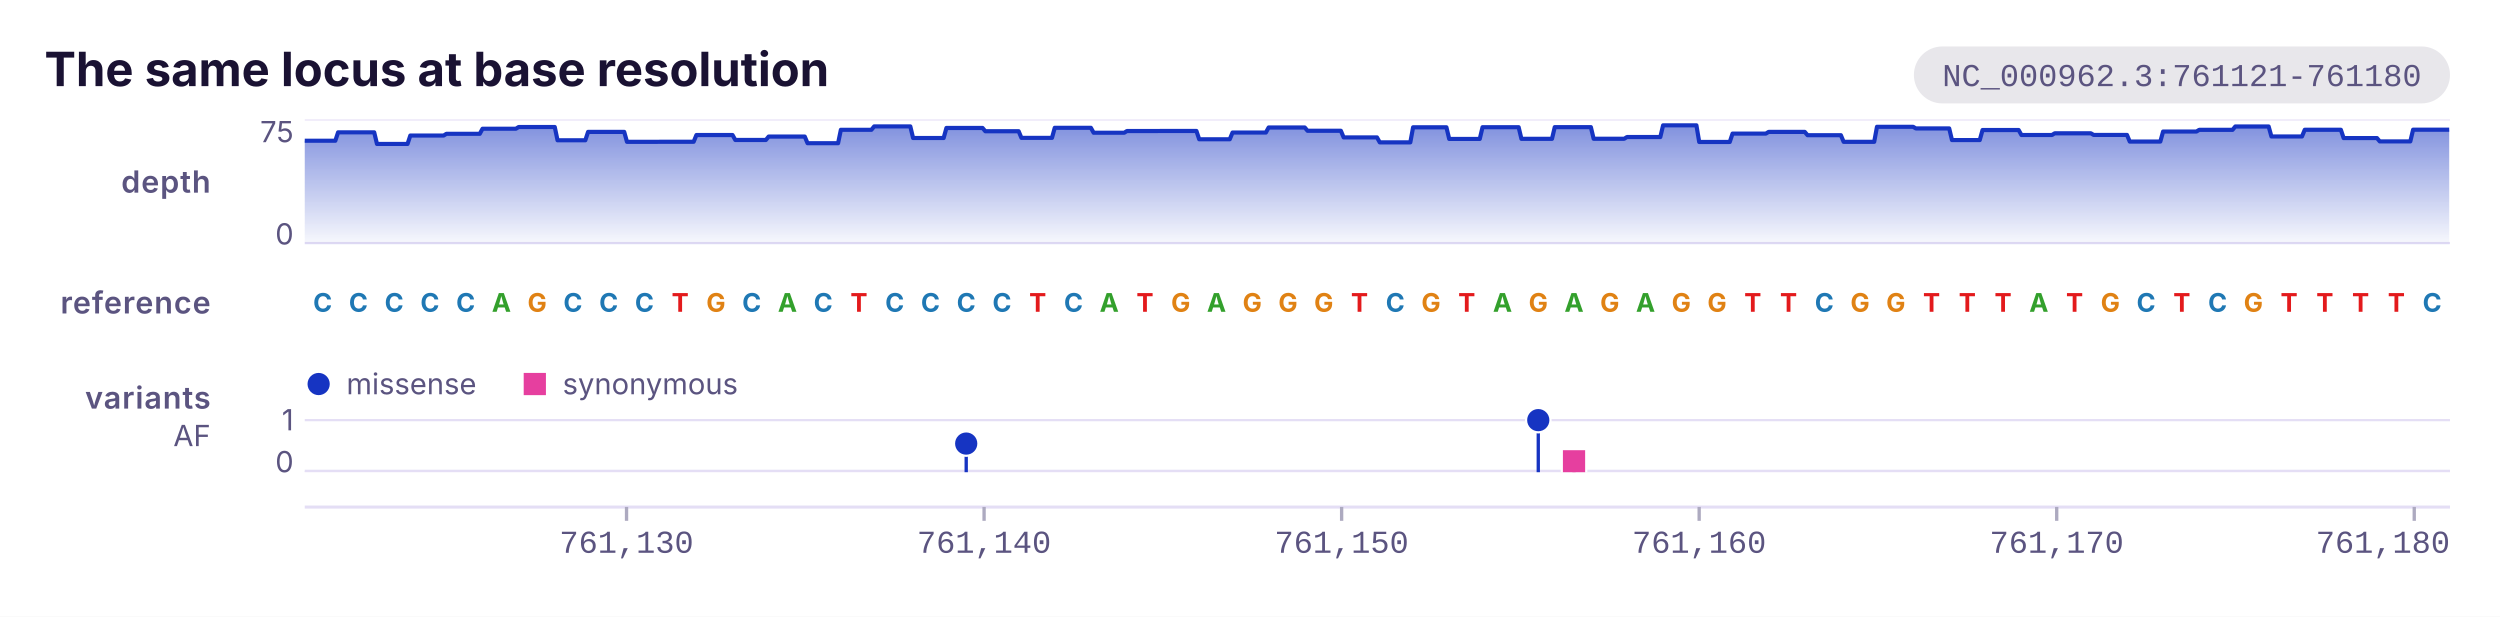
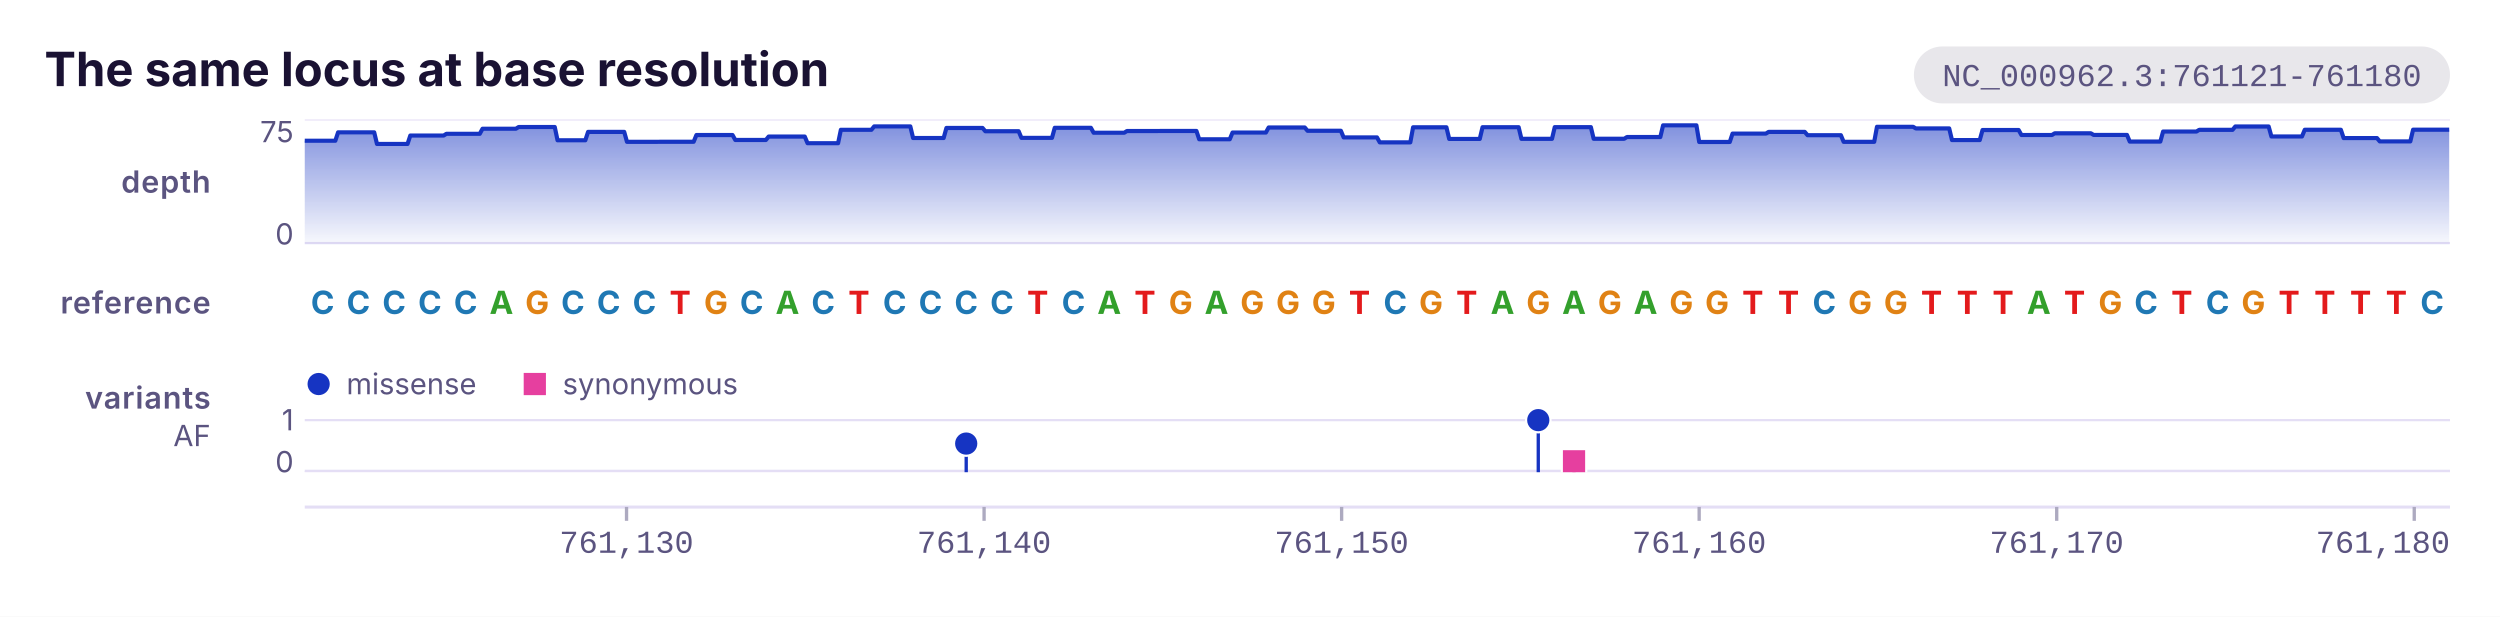
<svg xmlns="http://www.w3.org/2000/svg" width="900" height="222" viewBox="0 0 900 222" font-family="Inter, Liberation Sans, Arial, Helvetica, sans-serif" role="img" aria-labelledby="karyon-title karyon-desc">
  <defs>
    <clipPath id="karyon-clip-0">
      <rect x="88.86" y="43" width="793.14" height="45" />
    </clipPath>
    <linearGradient id="karyon-fade-1" x1="0" y1="0" x2="0" y2="1">
      <stop offset="0" stop-color="#1634c2" stop-opacity="0.54" />
      <stop offset="1" stop-color="#1634c2" stop-opacity="0.03" />
    </linearGradient>
    <clipPath id="karyon-clip-2">
      <rect x="109.712" y="100" width="772.288" height="18" />
    </clipPath>
    <clipPath id="karyon-clip-3">
      <rect x="85.836" y="130" width="796.164" height="40" />
    </clipPath>
    <clipPath id="karyon-clip-4">
      <rect x="109.712" y="182" width="772.288" height="26" />
    </clipPath>
  </defs>
  <rect x="0" y="0" width="900" height="222" fill="#ffffff" />
  <text x="16" y="31" fill="#1a1233" font-size="17" text-anchor="start" font-weight="bold">The same locus at base resolution</text>
  <rect x="689" y="16.725" width="193" height="20.5" rx="10.25" fill="#e8e7eb" />
  <text x="785.5" y="31" fill="#5b5480" font-size="11.5" text-anchor="middle" font-family="JetBrains Mono, Liberation Mono, Menlo, Consolas, monospace">NC_000962.3:761121-761180</text>
  <text x="75.836" y="69.35" fill="#5b5480" font-size="11" text-anchor="end" font-weight="600" letter-spacing="0.03em">depth</text>
  <g clip-path="url(#karyon-clip-0)">
    <line x1="109.712" y1="87.5" x2="882" y2="87.5" stroke="#e4def5" stroke-width="0.8" />
    <path d="M109.712 88 L109.712 50.669 L110.712 50.669 L111.712 50.669 L112.712 50.669 L113.712 50.669 L114.712 50.669 L115.712 50.669 L116.712 50.669 L117.712 50.669 L118.712 50.669 L119.712 50.669 L120.712 50.669 L121.712 47.644 L122.712 47.644 L123.712 47.644 L124.712 47.644 L125.712 47.644 L126.712 47.644 L127.712 47.644 L128.712 47.644 L129.712 47.644 L130.712 47.644 L131.712 47.644 L132.712 47.644 L133.712 47.644 L134.712 47.644 L135.712 51.82 L136.712 51.82 L137.712 51.82 L138.712 51.82 L139.712 51.82 L140.712 51.82 L141.712 51.82 L142.712 51.82 L143.712 51.82 L144.712 51.82 L145.712 51.82 L146.712 51.82 L147.712 48.796 L148.712 48.796 L149.712 48.796 L150.712 48.796 L151.712 48.796 L152.712 48.796 L153.712 48.796 L154.712 48.796 L155.712 48.796 L156.712 48.796 L157.712 48.796 L158.712 48.796 L159.712 48.796 L160.712 48.172 L161.712 48.172 L162.712 48.172 L163.712 48.172 L164.712 48.172 L165.712 48.172 L166.712 48.172 L167.712 48.172 L168.712 48.172 L169.712 48.172 L170.712 48.172 L171.712 48.172 L172.712 48.172 L173.712 46.348 L174.712 46.348 L175.712 46.348 L176.712 46.348 L177.712 46.348 L178.712 46.348 L179.712 46.348 L180.712 46.348 L181.712 46.348 L182.712 46.348 L183.712 46.348 L184.712 46.348 L185.712 46.348 L186.712 45.725 L187.712 45.725 L188.712 45.725 L189.712 45.725 L190.712 45.725 L191.712 45.725 L192.712 45.725 L193.712 45.725 L194.712 45.725 L195.712 45.725 L196.712 45.725 L197.712 45.725 L198.712 45.725 L199.712 45.725 L200.712 50.501 L201.712 50.501 L202.712 50.501 L203.712 50.501 L204.712 50.501 L205.712 50.501 L206.712 50.501 L207.712 50.501 L208.712 50.501 L209.712 50.501 L210.712 50.501 L211.712 47.479 L212.712 47.479 L213.712 47.479 L214.712 47.479 L215.712 47.479 L216.712 47.479 L217.712 47.479 L218.712 47.479 L219.712 47.479 L220.712 47.479 L221.712 47.479 L222.712 47.479 L223.712 47.479 L224.712 47.479 L225.712 51.056 L226.712 51.056 L227.712 51.056 L228.712 51.056 L229.712 51.056 L230.712 51.056 L231.712 51.056 L232.712 51.056 L233.712 51.056 L234.712 51.056 L235.712 51.056 L236.712 51.056 L237.712 51.034 L238.712 51.034 L239.712 51.034 L240.712 51.034 L241.712 51.034 L242.712 51.034 L243.712 51.034 L244.712 51.034 L245.712 51.034 L246.712 51.034 L247.712 51.034 L248.712 51.034 L249.712 51.034 L250.712 48.612 L251.712 48.612 L252.712 48.612 L253.712 48.612 L254.712 48.612 L255.712 48.612 L256.712 48.612 L257.712 48.612 L258.712 48.612 L259.712 48.612 L260.712 48.612 L261.712 48.612 L262.712 48.612 L263.712 48.612 L264.712 50.39 L265.712 50.39 L266.712 50.39 L267.712 50.39 L268.712 50.39 L269.712 50.39 L270.712 50.39 L271.712 50.39 L272.712 50.39 L273.712 50.39 L274.712 50.39 L275.712 50.39 L276.712 49.168 L277.712 49.168 L278.712 49.168 L279.712 49.168 L280.712 49.168 L281.712 49.168 L282.712 49.168 L283.712 49.168 L284.712 49.168 L285.712 49.168 L286.712 49.168 L287.712 49.168 L288.712 49.168 L289.712 49.168 L290.712 51.547 L291.712 51.547 L292.712 51.547 L293.712 51.547 L294.712 51.547 L295.712 51.547 L296.712 51.547 L297.712 51.547 L298.712 51.547 L299.712 51.547 L300.712 51.547 L301.712 51.547 L302.712 46.726 L303.712 46.726 L304.712 46.726 L305.712 46.726 L306.712 46.726 L307.712 46.726 L308.712 46.726 L309.712 46.726 L310.712 46.726 L311.712 46.726 L312.712 46.726 L313.712 46.726 L314.712 45.506 L315.712 45.506 L316.712 45.506 L317.712 45.506 L318.712 45.506 L319.712 45.506 L320.712 45.506 L321.712 45.506 L322.712 45.506 L323.712 45.506 L324.712 45.506 L325.712 45.506 L326.712 45.506 L327.712 45.506 L328.712 49.685 L329.712 49.685 L330.712 49.685 L331.712 49.685 L332.712 49.685 L333.712 49.685 L334.712 49.685 L335.712 49.685 L336.712 49.685 L337.712 49.685 L338.712 49.685 L339.712 49.685 L340.712 46.065 L341.712 46.065 L342.712 46.065 L343.712 46.065 L344.712 46.065 L345.712 46.065 L346.712 46.065 L347.712 46.065 L348.712 46.065 L349.712 46.065 L350.712 46.065 L351.712 46.065 L352.712 46.065 L353.712 46.065 L354.712 47.245 L355.712 47.245 L356.712 47.245 L357.712 47.245 L358.712 47.245 L359.712 47.245 L360.712 47.245 L361.712 47.245 L362.712 47.245 L363.712 47.245 L364.712 47.245 L365.712 47.245 L366.712 47.245 L367.712 49.626 L368.712 49.626 L369.712 49.626 L370.712 49.626 L371.712 49.626 L372.712 49.626 L373.712 49.626 L374.712 49.626 L375.712 49.626 L376.712 49.626 L377.712 49.626 L378.712 49.626 L379.712 46.006 L380.712 46.006 L381.712 46.006 L382.712 46.006 L383.712 46.006 L384.712 46.006 L385.712 46.006 L386.712 46.006 L387.712 46.006 L388.712 46.006 L389.712 46.006 L390.712 46.006 L391.712 46.006 L392.712 46.006 L393.712 47.787 L394.712 47.787 L395.712 47.787 L396.712 47.787 L397.712 47.787 L398.712 47.787 L399.712 47.787 L400.712 47.787 L401.712 47.787 L402.712 47.787 L403.712 47.787 L404.712 47.787 L405.712 47.169 L406.712 47.169 L407.712 47.169 L408.712 47.169 L409.712 47.169 L410.712 47.169 L411.712 47.169 L412.712 47.169 L413.712 47.169 L414.712 47.169 L415.712 47.169 L416.712 47.169 L417.712 47.15 L418.712 47.15 L419.712 47.15 L420.712 47.15 L421.712 47.15 L422.712 47.15 L423.712 47.15 L424.712 47.15 L425.712 47.15 L426.712 47.15 L427.712 47.15 L428.712 47.15 L429.712 47.15 L430.712 47.15 L431.712 50.132 L432.712 50.132 L433.712 50.132 L434.712 50.132 L435.712 50.132 L436.712 50.132 L437.712 50.132 L438.712 50.132 L439.712 50.132 L440.712 50.132 L441.712 50.132 L442.712 50.132 L443.712 47.714 L444.712 47.714 L445.712 47.714 L446.712 47.714 L447.712 47.714 L448.712 47.714 L449.712 47.714 L450.712 47.714 L451.712 47.714 L452.712 47.714 L453.712 47.714 L454.712 47.714 L455.712 47.714 L456.712 45.897 L457.712 45.897 L458.712 45.897 L459.712 45.897 L460.712 45.897 L461.712 45.897 L462.712 45.897 L463.712 45.897 L464.712 45.897 L465.712 45.897 L466.712 45.897 L467.712 45.897 L468.712 45.897 L469.712 45.897 L470.712 47.08 L471.712 47.08 L472.712 47.08 L473.712 47.08 L474.712 47.08 L475.712 47.08 L476.712 47.08 L477.712 47.08 L478.712 47.08 L479.712 47.08 L480.712 47.08 L481.712 47.08 L482.712 47.08 L483.712 49.463 L484.712 49.463 L485.712 49.463 L486.712 49.463 L487.712 49.463 L488.712 49.463 L489.712 49.463 L490.712 49.463 L491.712 49.463 L492.712 49.463 L493.712 49.463 L494.712 49.463 L495.712 49.463 L496.712 51.246 L497.712 51.246 L498.712 51.246 L499.712 51.246 L500.712 51.246 L501.712 51.246 L502.712 51.246 L503.712 51.246 L504.712 51.246 L505.712 51.246 L506.712 51.246 L507.712 51.246 L508.712 45.83 L509.712 45.83 L510.712 45.83 L511.712 45.83 L512.712 45.83 L513.712 45.83 L514.712 45.83 L515.712 45.83 L516.712 45.83 L517.712 45.83 L518.712 45.83 L519.712 45.83 L520.712 45.83 L521.712 50.013 L522.712 50.013 L523.712 50.013 L524.712 50.013 L525.712 50.013 L526.712 50.013 L527.712 50.013 L528.712 50.013 L529.712 50.013 L530.712 50.013 L531.712 50.013 L532.712 50.013 L533.712 45.798 L534.712 45.798 L535.712 45.798 L536.712 45.798 L537.712 45.798 L538.712 45.798 L539.712 45.798 L540.712 45.798 L541.712 45.798 L542.712 45.798 L543.712 45.798 L544.712 45.798 L545.712 45.798 L546.712 45.798 L547.712 49.982 L548.712 49.982 L549.712 49.982 L550.712 49.982 L551.712 49.982 L552.712 49.982 L553.712 49.982 L554.712 49.982 L555.712 49.982 L556.712 49.982 L557.712 49.982 L558.712 49.982 L559.712 45.767 L560.712 45.767 L561.712 45.767 L562.712 45.767 L563.712 45.767 L564.712 45.767 L565.712 45.767 L566.712 45.767 L567.712 45.767 L568.712 45.767 L569.712 45.767 L570.712 45.767 L571.712 45.767 L572.712 45.767 L573.712 49.952 L574.712 49.952 L575.712 49.952 L576.712 49.952 L577.712 49.952 L578.712 49.952 L579.712 49.952 L580.712 49.952 L581.712 49.952 L582.712 49.952 L583.712 49.952 L584.712 49.952 L585.712 49.337 L586.712 49.337 L587.712 49.337 L588.712 49.337 L589.712 49.337 L590.712 49.337 L591.712 49.337 L592.712 49.337 L593.712 49.337 L594.712 49.337 L595.712 49.337 L596.712 49.337 L597.712 49.337 L598.712 45.123 L599.712 45.123 L600.712 45.123 L601.712 45.123 L602.712 45.123 L603.712 45.123 L604.712 45.123 L605.712 45.123 L606.712 45.123 L607.712 45.123 L608.712 45.123 L609.712 45.123 L610.712 45.123 L611.712 51.109 L612.712 51.109 L613.712 51.109 L614.712 51.109 L615.712 51.109 L616.712 51.109 L617.712 51.109 L618.712 51.109 L619.712 51.109 L620.712 51.109 L621.712 51.109 L622.712 51.109 L623.712 48.095 L624.712 48.095 L625.712 48.095 L626.712 48.095 L627.712 48.095 L628.712 48.095 L629.712 48.095 L630.712 48.095 L631.712 48.095 L632.712 48.095 L633.712 48.095 L634.712 48.095 L635.712 48.095 L636.712 47.482 L637.712 47.482 L638.712 47.482 L639.712 47.482 L640.712 47.482 L641.712 47.482 L642.712 47.482 L643.712 47.482 L644.712 47.482 L645.712 47.482 L646.712 47.482 L647.712 47.482 L648.712 47.482 L649.712 47.482 L650.712 48.669 L651.712 48.669 L652.712 48.669 L653.712 48.669 L654.712 48.669 L655.712 48.669 L656.712 48.669 L657.712 48.669 L658.712 48.669 L659.712 48.669 L660.712 48.669 L661.712 48.669 L662.712 48.669 L663.712 51.056 L664.712 51.056 L665.712 51.056 L666.712 51.056 L667.712 51.056 L668.712 51.056 L669.712 51.056 L670.712 51.056 L671.712 51.056 L672.712 51.056 L673.712 51.056 L674.712 51.056 L675.712 45.644 L676.712 45.644 L677.712 45.644 L678.712 45.644 L679.712 45.644 L680.712 45.644 L681.712 45.644 L682.712 45.644 L683.712 45.644 L684.712 45.644 L685.712 45.644 L686.712 45.644 L687.712 45.644 L688.712 45.644 L689.712 46.232 L690.712 46.232 L691.712 46.232 L692.712 46.232 L693.712 46.232 L694.712 46.232 L695.712 46.232 L696.712 46.232 L697.712 46.232 L698.712 46.232 L699.712 46.232 L700.712 46.232 L701.712 46.232 L702.712 50.42 L703.712 50.42 L704.712 50.42 L705.712 50.42 L706.712 50.42 L707.712 50.42 L708.712 50.42 L709.712 50.42 L710.712 50.42 L711.712 50.42 L712.712 50.42 L713.712 46.808 L714.712 46.808 L715.712 46.808 L716.712 46.808 L717.712 46.808 L718.712 46.808 L719.712 46.808 L720.712 46.808 L721.712 46.808 L722.712 46.808 L723.712 46.808 L724.712 46.808 L725.712 46.808 L726.712 46.808 L727.712 48.597 L728.712 48.597 L729.712 48.597 L730.712 48.597 L731.712 48.597 L732.712 48.597 L733.712 48.597 L734.712 48.597 L735.712 48.597 L736.712 48.597 L737.712 48.597 L738.712 48.597 L739.712 47.986 L740.712 47.986 L741.712 47.986 L742.712 47.986 L743.712 47.986 L744.712 47.986 L745.712 47.986 L746.712 47.986 L747.712 47.986 L748.712 47.986 L749.712 47.986 L750.712 47.986 L751.712 47.986 L752.712 47.986 L753.712 48.575 L754.712 48.575 L755.712 48.575 L756.712 48.575 L757.712 48.575 L758.712 48.575 L759.712 48.575 L760.712 48.575 L761.712 48.575 L762.712 48.575 L763.712 48.575 L764.712 48.575 L765.712 48.575 L766.712 50.965 L767.712 50.965 L768.712 50.965 L769.712 50.965 L770.712 50.965 L771.712 50.965 L772.712 50.965 L773.712 50.965 L774.712 50.965 L775.712 50.965 L776.712 50.965 L777.712 50.965 L778.712 47.355 L779.712 47.355 L780.712 47.355 L781.712 47.355 L782.712 47.355 L783.712 47.355 L784.712 47.355 L785.712 47.355 L786.712 47.355 L787.712 47.355 L788.712 47.355 L789.712 47.355 L790.712 47.355 L791.712 46.745 L792.712 46.745 L793.712 46.745 L794.712 46.745 L795.712 46.745 L796.712 46.745 L797.712 46.745 L798.712 46.745 L799.712 46.745 L800.712 46.745 L801.712 46.745 L802.712 46.745 L803.712 46.745 L804.712 45.536 L805.712 45.536 L806.712 45.536 L807.712 45.536 L808.712 45.536 L809.712 45.536 L810.712 45.536 L811.712 45.536 L812.712 45.536 L813.712 45.536 L814.712 45.536 L815.712 45.536 L816.712 45.536 L817.712 49.127 L818.712 49.127 L819.712 49.127 L820.712 49.127 L821.712 49.127 L822.712 49.127 L823.712 49.127 L824.712 49.127 L825.712 49.127 L826.712 49.127 L827.712 49.127 L828.712 49.127 L829.712 46.718 L830.712 46.718 L831.712 46.718 L832.712 46.718 L833.712 46.718 L834.712 46.718 L835.712 46.718 L836.712 46.718 L837.712 46.718 L838.712 46.718 L839.712 46.718 L840.712 46.718 L841.712 46.718 L842.712 46.718 L843.712 49.709 L844.712 49.709 L845.712 49.709 L846.712 49.709 L847.712 49.709 L848.712 49.709 L849.712 49.709 L850.712 49.709 L851.712 49.709 L852.712 49.709 L853.712 49.709 L854.712 49.709 L855.712 49.709 L856.712 50.901 L857.712 50.901 L858.712 50.901 L859.712 50.901 L860.712 50.901 L861.712 50.901 L862.712 50.901 L863.712 50.901 L864.712 50.901 L865.712 50.901 L866.712 50.901 L867.712 50.901 L868.712 46.693 L869.712 46.693 L870.712 46.693 L871.712 46.693 L872.712 46.693 L873.712 46.693 L874.712 46.693 L875.712 46.693 L876.712 46.693 L877.712 46.693 L878.712 46.693 L879.712 46.693 L880.712 46.693 L881.712 46.693 L881.712 88Z" fill="url(#karyon-fade-1)" />
    <polyline points="109.712,50.669 110.712,50.669 111.712,50.669 112.712,50.669 113.712,50.669 114.712,50.669 115.712,50.669 116.712,50.669 117.712,50.669 118.712,50.669 119.712,50.669 120.712,50.669 121.712,47.644 122.712,47.644 123.712,47.644 124.712,47.644 125.712,47.644 126.712,47.644 127.712,47.644 128.712,47.644 129.712,47.644 130.712,47.644 131.712,47.644 132.712,47.644 133.712,47.644 134.712,47.644 135.712,51.82 136.712,51.82 137.712,51.82 138.712,51.82 139.712,51.82 140.712,51.82 141.712,51.82 142.712,51.82 143.712,51.82 144.712,51.82 145.712,51.82 146.712,51.82 147.712,48.796 148.712,48.796 149.712,48.796 150.712,48.796 151.712,48.796 152.712,48.796 153.712,48.796 154.712,48.796 155.712,48.796 156.712,48.796 157.712,48.796 158.712,48.796 159.712,48.796 160.712,48.172 161.712,48.172 162.712,48.172 163.712,48.172 164.712,48.172 165.712,48.172 166.712,48.172 167.712,48.172 168.712,48.172 169.712,48.172 170.712,48.172 171.712,48.172 172.712,48.172 173.712,46.348 174.712,46.348 175.712,46.348 176.712,46.348 177.712,46.348 178.712,46.348 179.712,46.348 180.712,46.348 181.712,46.348 182.712,46.348 183.712,46.348 184.712,46.348 185.712,46.348 186.712,45.725 187.712,45.725 188.712,45.725 189.712,45.725 190.712,45.725 191.712,45.725 192.712,45.725 193.712,45.725 194.712,45.725 195.712,45.725 196.712,45.725 197.712,45.725 198.712,45.725 199.712,45.725 200.712,50.501 201.712,50.501 202.712,50.501 203.712,50.501 204.712,50.501 205.712,50.501 206.712,50.501 207.712,50.501 208.712,50.501 209.712,50.501 210.712,50.501 211.712,47.479 212.712,47.479 213.712,47.479 214.712,47.479 215.712,47.479 216.712,47.479 217.712,47.479 218.712,47.479 219.712,47.479 220.712,47.479 221.712,47.479 222.712,47.479 223.712,47.479 224.712,47.479 225.712,51.056 226.712,51.056 227.712,51.056 228.712,51.056 229.712,51.056 230.712,51.056 231.712,51.056 232.712,51.056 233.712,51.056 234.712,51.056 235.712,51.056 236.712,51.056 237.712,51.034 238.712,51.034 239.712,51.034 240.712,51.034 241.712,51.034 242.712,51.034 243.712,51.034 244.712,51.034 245.712,51.034 246.712,51.034 247.712,51.034 248.712,51.034 249.712,51.034 250.712,48.612 251.712,48.612 252.712,48.612 253.712,48.612 254.712,48.612 255.712,48.612 256.712,48.612 257.712,48.612 258.712,48.612 259.712,48.612 260.712,48.612 261.712,48.612 262.712,48.612 263.712,48.612 264.712,50.39 265.712,50.39 266.712,50.39 267.712,50.39 268.712,50.39 269.712,50.39 270.712,50.39 271.712,50.39 272.712,50.39 273.712,50.39 274.712,50.39 275.712,50.39 276.712,49.168 277.712,49.168 278.712,49.168 279.712,49.168 280.712,49.168 281.712,49.168 282.712,49.168 283.712,49.168 284.712,49.168 285.712,49.168 286.712,49.168 287.712,49.168 288.712,49.168 289.712,49.168 290.712,51.547 291.712,51.547 292.712,51.547 293.712,51.547 294.712,51.547 295.712,51.547 296.712,51.547 297.712,51.547 298.712,51.547 299.712,51.547 300.712,51.547 301.712,51.547 302.712,46.726 303.712,46.726 304.712,46.726 305.712,46.726 306.712,46.726 307.712,46.726 308.712,46.726 309.712,46.726 310.712,46.726 311.712,46.726 312.712,46.726 313.712,46.726 314.712,45.506 315.712,45.506 316.712,45.506 317.712,45.506 318.712,45.506 319.712,45.506 320.712,45.506 321.712,45.506 322.712,45.506 323.712,45.506 324.712,45.506 325.712,45.506 326.712,45.506 327.712,45.506 328.712,49.685 329.712,49.685 330.712,49.685 331.712,49.685 332.712,49.685 333.712,49.685 334.712,49.685 335.712,49.685 336.712,49.685 337.712,49.685 338.712,49.685 339.712,49.685 340.712,46.065 341.712,46.065 342.712,46.065 343.712,46.065 344.712,46.065 345.712,46.065 346.712,46.065 347.712,46.065 348.712,46.065 349.712,46.065 350.712,46.065 351.712,46.065 352.712,46.065 353.712,46.065 354.712,47.245 355.712,47.245 356.712,47.245 357.712,47.245 358.712,47.245 359.712,47.245 360.712,47.245 361.712,47.245 362.712,47.245 363.712,47.245 364.712,47.245 365.712,47.245 366.712,47.245 367.712,49.626 368.712,49.626 369.712,49.626 370.712,49.626 371.712,49.626 372.712,49.626 373.712,49.626 374.712,49.626 375.712,49.626 376.712,49.626 377.712,49.626 378.712,49.626 379.712,46.006 380.712,46.006 381.712,46.006 382.712,46.006 383.712,46.006 384.712,46.006 385.712,46.006 386.712,46.006 387.712,46.006 388.712,46.006 389.712,46.006 390.712,46.006 391.712,46.006 392.712,46.006 393.712,47.787 394.712,47.787 395.712,47.787 396.712,47.787 397.712,47.787 398.712,47.787 399.712,47.787 400.712,47.787 401.712,47.787 402.712,47.787 403.712,47.787 404.712,47.787 405.712,47.169 406.712,47.169 407.712,47.169 408.712,47.169 409.712,47.169 410.712,47.169 411.712,47.169 412.712,47.169 413.712,47.169 414.712,47.169 415.712,47.169 416.712,47.169 417.712,47.15 418.712,47.15 419.712,47.15 420.712,47.15 421.712,47.15 422.712,47.15 423.712,47.15 424.712,47.15 425.712,47.15 426.712,47.15 427.712,47.15 428.712,47.15 429.712,47.15 430.712,47.15 431.712,50.132 432.712,50.132 433.712,50.132 434.712,50.132 435.712,50.132 436.712,50.132 437.712,50.132 438.712,50.132 439.712,50.132 440.712,50.132 441.712,50.132 442.712,50.132 443.712,47.714 444.712,47.714 445.712,47.714 446.712,47.714 447.712,47.714 448.712,47.714 449.712,47.714 450.712,47.714 451.712,47.714 452.712,47.714 453.712,47.714 454.712,47.714 455.712,47.714 456.712,45.897 457.712,45.897 458.712,45.897 459.712,45.897 460.712,45.897 461.712,45.897 462.712,45.897 463.712,45.897 464.712,45.897 465.712,45.897 466.712,45.897 467.712,45.897 468.712,45.897 469.712,45.897 470.712,47.08 471.712,47.08 472.712,47.08 473.712,47.08 474.712,47.08 475.712,47.08 476.712,47.08 477.712,47.08 478.712,47.08 479.712,47.08 480.712,47.08 481.712,47.08 482.712,47.08 483.712,49.463 484.712,49.463 485.712,49.463 486.712,49.463 487.712,49.463 488.712,49.463 489.712,49.463 490.712,49.463 491.712,49.463 492.712,49.463 493.712,49.463 494.712,49.463 495.712,49.463 496.712,51.246 497.712,51.246 498.712,51.246 499.712,51.246 500.712,51.246 501.712,51.246 502.712,51.246 503.712,51.246 504.712,51.246 505.712,51.246 506.712,51.246 507.712,51.246 508.712,45.83 509.712,45.83 510.712,45.83 511.712,45.83 512.712,45.83 513.712,45.83 514.712,45.83 515.712,45.83 516.712,45.83 517.712,45.83 518.712,45.83 519.712,45.83 520.712,45.83 521.712,50.013 522.712,50.013 523.712,50.013 524.712,50.013 525.712,50.013 526.712,50.013 527.712,50.013 528.712,50.013 529.712,50.013 530.712,50.013 531.712,50.013 532.712,50.013 533.712,45.798 534.712,45.798 535.712,45.798 536.712,45.798 537.712,45.798 538.712,45.798 539.712,45.798 540.712,45.798 541.712,45.798 542.712,45.798 543.712,45.798 544.712,45.798 545.712,45.798 546.712,45.798 547.712,49.982 548.712,49.982 549.712,49.982 550.712,49.982 551.712,49.982 552.712,49.982 553.712,49.982 554.712,49.982 555.712,49.982 556.712,49.982 557.712,49.982 558.712,49.982 559.712,45.767 560.712,45.767 561.712,45.767 562.712,45.767 563.712,45.767 564.712,45.767 565.712,45.767 566.712,45.767 567.712,45.767 568.712,45.767 569.712,45.767 570.712,45.767 571.712,45.767 572.712,45.767 573.712,49.952 574.712,49.952 575.712,49.952 576.712,49.952 577.712,49.952 578.712,49.952 579.712,49.952 580.712,49.952 581.712,49.952 582.712,49.952 583.712,49.952 584.712,49.952 585.712,49.337 586.712,49.337 587.712,49.337 588.712,49.337 589.712,49.337 590.712,49.337 591.712,49.337 592.712,49.337 593.712,49.337 594.712,49.337 595.712,49.337 596.712,49.337 597.712,49.337 598.712,45.123 599.712,45.123 600.712,45.123 601.712,45.123 602.712,45.123 603.712,45.123 604.712,45.123 605.712,45.123 606.712,45.123 607.712,45.123 608.712,45.123 609.712,45.123 610.712,45.123 611.712,51.109 612.712,51.109 613.712,51.109 614.712,51.109 615.712,51.109 616.712,51.109 617.712,51.109 618.712,51.109 619.712,51.109 620.712,51.109 621.712,51.109 622.712,51.109 623.712,48.095 624.712,48.095 625.712,48.095 626.712,48.095 627.712,48.095 628.712,48.095 629.712,48.095 630.712,48.095 631.712,48.095 632.712,48.095 633.712,48.095 634.712,48.095 635.712,48.095 636.712,47.482 637.712,47.482 638.712,47.482 639.712,47.482 640.712,47.482 641.712,47.482 642.712,47.482 643.712,47.482 644.712,47.482 645.712,47.482 646.712,47.482 647.712,47.482 648.712,47.482 649.712,47.482 650.712,48.669 651.712,48.669 652.712,48.669 653.712,48.669 654.712,48.669 655.712,48.669 656.712,48.669 657.712,48.669 658.712,48.669 659.712,48.669 660.712,48.669 661.712,48.669 662.712,48.669 663.712,51.056 664.712,51.056 665.712,51.056 666.712,51.056 667.712,51.056 668.712,51.056 669.712,51.056 670.712,51.056 671.712,51.056 672.712,51.056 673.712,51.056 674.712,51.056 675.712,45.644 676.712,45.644 677.712,45.644 678.712,45.644 679.712,45.644 680.712,45.644 681.712,45.644 682.712,45.644 683.712,45.644 684.712,45.644 685.712,45.644 686.712,45.644 687.712,45.644 688.712,45.644 689.712,46.232 690.712,46.232 691.712,46.232 692.712,46.232 693.712,46.232 694.712,46.232 695.712,46.232 696.712,46.232 697.712,46.232 698.712,46.232 699.712,46.232 700.712,46.232 701.712,46.232 702.712,50.42 703.712,50.42 704.712,50.42 705.712,50.42 706.712,50.42 707.712,50.42 708.712,50.42 709.712,50.42 710.712,50.42 711.712,50.42 712.712,50.42 713.712,46.808 714.712,46.808 715.712,46.808 716.712,46.808 717.712,46.808 718.712,46.808 719.712,46.808 720.712,46.808 721.712,46.808 722.712,46.808 723.712,46.808 724.712,46.808 725.712,46.808 726.712,46.808 727.712,48.597 728.712,48.597 729.712,48.597 730.712,48.597 731.712,48.597 732.712,48.597 733.712,48.597 734.712,48.597 735.712,48.597 736.712,48.597 737.712,48.597 738.712,48.597 739.712,47.986 740.712,47.986 741.712,47.986 742.712,47.986 743.712,47.986 744.712,47.986 745.712,47.986 746.712,47.986 747.712,47.986 748.712,47.986 749.712,47.986 750.712,47.986 751.712,47.986 752.712,47.986 753.712,48.575 754.712,48.575 755.712,48.575 756.712,48.575 757.712,48.575 758.712,48.575 759.712,48.575 760.712,48.575 761.712,48.575 762.712,48.575 763.712,48.575 764.712,48.575 765.712,48.575 766.712,50.965 767.712,50.965 768.712,50.965 769.712,50.965 770.712,50.965 771.712,50.965 772.712,50.965 773.712,50.965 774.712,50.965 775.712,50.965 776.712,50.965 777.712,50.965 778.712,47.355 779.712,47.355 780.712,47.355 781.712,47.355 782.712,47.355 783.712,47.355 784.712,47.355 785.712,47.355 786.712,47.355 787.712,47.355 788.712,47.355 789.712,47.355 790.712,47.355 791.712,46.745 792.712,46.745 793.712,46.745 794.712,46.745 795.712,46.745 796.712,46.745 797.712,46.745 798.712,46.745 799.712,46.745 800.712,46.745 801.712,46.745 802.712,46.745 803.712,46.745 804.712,45.536 805.712,45.536 806.712,45.536 807.712,45.536 808.712,45.536 809.712,45.536 810.712,45.536 811.712,45.536 812.712,45.536 813.712,45.536 814.712,45.536 815.712,45.536 816.712,45.536 817.712,49.127 818.712,49.127 819.712,49.127 820.712,49.127 821.712,49.127 822.712,49.127 823.712,49.127 824.712,49.127 825.712,49.127 826.712,49.127 827.712,49.127 828.712,49.127 829.712,46.718 830.712,46.718 831.712,46.718 832.712,46.718 833.712,46.718 834.712,46.718 835.712,46.718 836.712,46.718 837.712,46.718 838.712,46.718 839.712,46.718 840.712,46.718 841.712,46.718 842.712,46.718 843.712,49.709 844.712,49.709 845.712,49.709 846.712,49.709 847.712,49.709 848.712,49.709 849.712,49.709 850.712,49.709 851.712,49.709 852.712,49.709 853.712,49.709 854.712,49.709 855.712,49.709 856.712,50.901 857.712,50.901 858.712,50.901 859.712,50.901 860.712,50.901 861.712,50.901 862.712,50.901 863.712,50.901 864.712,50.901 865.712,50.901 866.712,50.901 867.712,50.901 868.712,46.693 869.712,46.693 870.712,46.693 871.712,46.693 872.712,46.693 873.712,46.693 874.712,46.693 875.712,46.693 876.712,46.693 877.712,46.693 878.712,46.693 879.712,46.693 880.712,46.693 881.712,46.693" fill="none" stroke="#1634c2" stroke-width="1.5" stroke-linejoin="round" />
    <line x1="109.712" y1="43" x2="882" y2="43" stroke="#e4def5" stroke-width="0.8" />
    <text x="105.712" y="88" fill="#5b5480" font-size="10.5" text-anchor="end">0</text>
    <text x="105.712" y="51.19" fill="#5b5480" font-size="10.5" text-anchor="end">75</text>
  </g>
  <text x="75.836" y="112.85" fill="#5b5480" font-size="11" text-anchor="end" font-weight="600" letter-spacing="0.03em">reference</text>
  <g clip-path="url(#karyon-clip-2)">
-     <text x="116.148" y="112.244" fill="#1f78b4" font-size="9.267" text-anchor="middle" font-weight="bold">C</text>
-     <text x="129.019" y="112.244" fill="#1f78b4" font-size="9.267" text-anchor="middle" font-weight="bold">C</text>
-     <text x="141.891" y="112.244" fill="#1f78b4" font-size="9.267" text-anchor="middle" font-weight="bold">C</text>
-     <text x="154.762" y="112.244" fill="#1f78b4" font-size="9.267" text-anchor="middle" font-weight="bold">C</text>
-     <text x="167.634" y="112.244" fill="#1f78b4" font-size="9.267" text-anchor="middle" font-weight="bold">C</text>
-     <text x="180.505" y="112.244" fill="#33a02c" font-size="9.267" text-anchor="middle" font-weight="bold">A</text>
-     <text x="193.377" y="112.244" fill="#e08214" font-size="9.267" text-anchor="middle" font-weight="bold">G</text>
-     <text x="206.248" y="112.244" fill="#1f78b4" font-size="9.267" text-anchor="middle" font-weight="bold">C</text>
-     <text x="219.119" y="112.244" fill="#1f78b4" font-size="9.267" text-anchor="middle" font-weight="bold">C</text>
-     <text x="231.991" y="112.244" fill="#1f78b4" font-size="9.267" text-anchor="middle" font-weight="bold">C</text>
-     <text x="244.862" y="112.244" fill="#e31a1c" font-size="9.267" text-anchor="middle" font-weight="bold">T</text>
-     <text x="257.734" y="112.244" fill="#e08214" font-size="9.267" text-anchor="middle" font-weight="bold">G</text>
-     <text x="270.605" y="112.244" fill="#1f78b4" font-size="9.267" text-anchor="middle" font-weight="bold">C</text>
-     <text x="283.477" y="112.244" fill="#33a02c" font-size="9.267" text-anchor="middle" font-weight="bold">A</text>
-     <text x="296.348" y="112.244" fill="#1f78b4" font-size="9.267" text-anchor="middle" font-weight="bold">C</text>
-     <text x="309.22" y="112.244" fill="#e31a1c" font-size="9.267" text-anchor="middle" font-weight="bold">T</text>
-     <text x="322.091" y="112.244" fill="#1f78b4" font-size="9.267" text-anchor="middle" font-weight="bold">C</text>
-     <text x="334.963" y="112.244" fill="#1f78b4" font-size="9.267" text-anchor="middle" font-weight="bold">C</text>
-     <text x="347.834" y="112.244" fill="#1f78b4" font-size="9.267" text-anchor="middle" font-weight="bold">C</text>
-     <text x="360.706" y="112.244" fill="#1f78b4" font-size="9.267" text-anchor="middle" font-weight="bold">C</text>
-     <text x="373.577" y="112.244" fill="#e31a1c" font-size="9.267" text-anchor="middle" font-weight="bold">T</text>
-     <text x="386.449" y="112.244" fill="#1f78b4" font-size="9.267" text-anchor="middle" font-weight="bold">C</text>
-     <text x="399.32" y="112.244" fill="#33a02c" font-size="9.267" text-anchor="middle" font-weight="bold">A</text>
-     <text x="412.191" y="112.244" fill="#e31a1c" font-size="9.267" text-anchor="middle" font-weight="bold">T</text>
-     <text x="425.063" y="112.244" fill="#e08214" font-size="9.267" text-anchor="middle" font-weight="bold">G</text>
-     <text x="437.934" y="112.244" fill="#33a02c" font-size="9.267" text-anchor="middle" font-weight="bold">A</text>
-     <text x="450.806" y="112.244" fill="#e08214" font-size="9.267" text-anchor="middle" font-weight="bold">G</text>
-     <text x="463.677" y="112.244" fill="#e08214" font-size="9.267" text-anchor="middle" font-weight="bold">G</text>
-     <text x="476.549" y="112.244" fill="#e08214" font-size="9.267" text-anchor="middle" font-weight="bold">G</text>
-     <text x="489.42" y="112.244" fill="#e31a1c" font-size="9.267" text-anchor="middle" font-weight="bold">T</text>
-     <text x="502.292" y="112.244" fill="#1f78b4" font-size="9.267" text-anchor="middle" font-weight="bold">C</text>
-     <text x="515.163" y="112.244" fill="#e08214" font-size="9.267" text-anchor="middle" font-weight="bold">G</text>
-     <text x="528.035" y="112.244" fill="#e31a1c" font-size="9.267" text-anchor="middle" font-weight="bold">T</text>
-     <text x="540.906" y="112.244" fill="#33a02c" font-size="9.267" text-anchor="middle" font-weight="bold">A</text>
-     <text x="553.778" y="112.244" fill="#e08214" font-size="9.267" text-anchor="middle" font-weight="bold">G</text>
-     <text x="566.649" y="112.244" fill="#33a02c" font-size="9.267" text-anchor="middle" font-weight="bold">A</text>
-     <text x="579.521" y="112.244" fill="#e08214" font-size="9.267" text-anchor="middle" font-weight="bold">G</text>
-     <text x="592.392" y="112.244" fill="#33a02c" font-size="9.267" text-anchor="middle" font-weight="bold">A</text>
-     <text x="605.263" y="112.244" fill="#e08214" font-size="9.267" text-anchor="middle" font-weight="bold">G</text>
-     <text x="618.135" y="112.244" fill="#e08214" font-size="9.267" text-anchor="middle" font-weight="bold">G</text>
-     <text x="631.006" y="112.244" fill="#e31a1c" font-size="9.267" text-anchor="middle" font-weight="bold">T</text>
-     <text x="643.878" y="112.244" fill="#e31a1c" font-size="9.267" text-anchor="middle" font-weight="bold">T</text>
-     <text x="656.749" y="112.244" fill="#1f78b4" font-size="9.267" text-anchor="middle" font-weight="bold">C</text>
-     <text x="669.621" y="112.244" fill="#e08214" font-size="9.267" text-anchor="middle" font-weight="bold">G</text>
-     <text x="682.492" y="112.244" fill="#e08214" font-size="9.267" text-anchor="middle" font-weight="bold">G</text>
-     <text x="695.364" y="112.244" fill="#e31a1c" font-size="9.267" text-anchor="middle" font-weight="bold">T</text>
-     <text x="708.235" y="112.244" fill="#e31a1c" font-size="9.267" text-anchor="middle" font-weight="bold">T</text>
-     <text x="721.107" y="112.244" fill="#e31a1c" font-size="9.267" text-anchor="middle" font-weight="bold">T</text>
-     <text x="733.978" y="112.244" fill="#33a02c" font-size="9.267" text-anchor="middle" font-weight="bold">A</text>
-     <text x="746.85" y="112.244" fill="#e31a1c" font-size="9.267" text-anchor="middle" font-weight="bold">T</text>
-     <text x="759.721" y="112.244" fill="#e08214" font-size="9.267" text-anchor="middle" font-weight="bold">G</text>
-     <text x="772.593" y="112.244" fill="#1f78b4" font-size="9.267" text-anchor="middle" font-weight="bold">C</text>
-     <text x="785.464" y="112.244" fill="#e31a1c" font-size="9.267" text-anchor="middle" font-weight="bold">T</text>
-     <text x="798.335" y="112.244" fill="#1f78b4" font-size="9.267" text-anchor="middle" font-weight="bold">C</text>
-     <text x="811.207" y="112.244" fill="#e08214" font-size="9.267" text-anchor="middle" font-weight="bold">G</text>
-     <text x="824.078" y="112.244" fill="#e31a1c" font-size="9.267" text-anchor="middle" font-weight="bold">T</text>
-     <text x="836.95" y="112.244" fill="#e31a1c" font-size="9.267" text-anchor="middle" font-weight="bold">T</text>
-     <text x="849.821" y="112.244" fill="#e31a1c" font-size="9.267" text-anchor="middle" font-weight="bold">T</text>
-     <text x="862.693" y="112.244" fill="#e31a1c" font-size="9.267" text-anchor="middle" font-weight="bold">T</text>
-     <text x="875.564" y="112.244" fill="#1f78b4" font-size="9.267" text-anchor="middle" font-weight="bold">C</text>
+     <text x="116.148" y="113.025" fill="#1f78b4" font-size="11.5" text-anchor="middle" font-weight="bold">C</text>
+     <text x="129.019" y="113.025" fill="#1f78b4" font-size="11.5" text-anchor="middle" font-weight="bold">C</text>
+     <text x="141.891" y="113.025" fill="#1f78b4" font-size="11.5" text-anchor="middle" font-weight="bold">C</text>
+     <text x="154.762" y="113.025" fill="#1f78b4" font-size="11.5" text-anchor="middle" font-weight="bold">C</text>
+     <text x="167.634" y="113.025" fill="#1f78b4" font-size="11.5" text-anchor="middle" font-weight="bold">C</text>
+     <text x="180.505" y="113.025" fill="#33a02c" font-size="11.5" text-anchor="middle" font-weight="bold">A</text>
+     <text x="193.377" y="113.025" fill="#e08214" font-size="11.5" text-anchor="middle" font-weight="bold">G</text>
+     <text x="206.248" y="113.025" fill="#1f78b4" font-size="11.5" text-anchor="middle" font-weight="bold">C</text>
+     <text x="219.119" y="113.025" fill="#1f78b4" font-size="11.5" text-anchor="middle" font-weight="bold">C</text>
+     <text x="231.991" y="113.025" fill="#1f78b4" font-size="11.5" text-anchor="middle" font-weight="bold">C</text>
+     <text x="244.862" y="113.025" fill="#e31a1c" font-size="11.5" text-anchor="middle" font-weight="bold">T</text>
+     <text x="257.734" y="113.025" fill="#e08214" font-size="11.5" text-anchor="middle" font-weight="bold">G</text>
+     <text x="270.605" y="113.025" fill="#1f78b4" font-size="11.5" text-anchor="middle" font-weight="bold">C</text>
+     <text x="283.477" y="113.025" fill="#33a02c" font-size="11.5" text-anchor="middle" font-weight="bold">A</text>
+     <text x="296.348" y="113.025" fill="#1f78b4" font-size="11.5" text-anchor="middle" font-weight="bold">C</text>
+     <text x="309.22" y="113.025" fill="#e31a1c" font-size="11.5" text-anchor="middle" font-weight="bold">T</text>
+     <text x="322.091" y="113.025" fill="#1f78b4" font-size="11.5" text-anchor="middle" font-weight="bold">C</text>
+     <text x="334.963" y="113.025" fill="#1f78b4" font-size="11.5" text-anchor="middle" font-weight="bold">C</text>
+     <text x="347.834" y="113.025" fill="#1f78b4" font-size="11.5" text-anchor="middle" font-weight="bold">C</text>
+     <text x="360.706" y="113.025" fill="#1f78b4" font-size="11.5" text-anchor="middle" font-weight="bold">C</text>
+     <text x="373.577" y="113.025" fill="#e31a1c" font-size="11.5" text-anchor="middle" font-weight="bold">T</text>
+     <text x="386.449" y="113.025" fill="#1f78b4" font-size="11.5" text-anchor="middle" font-weight="bold">C</text>
+     <text x="399.32" y="113.025" fill="#33a02c" font-size="11.5" text-anchor="middle" font-weight="bold">A</text>
+     <text x="412.191" y="113.025" fill="#e31a1c" font-size="11.5" text-anchor="middle" font-weight="bold">T</text>
+     <text x="425.063" y="113.025" fill="#e08214" font-size="11.5" text-anchor="middle" font-weight="bold">G</text>
+     <text x="437.934" y="113.025" fill="#33a02c" font-size="11.5" text-anchor="middle" font-weight="bold">A</text>
+     <text x="450.806" y="113.025" fill="#e08214" font-size="11.5" text-anchor="middle" font-weight="bold">G</text>
+     <text x="463.677" y="113.025" fill="#e08214" font-size="11.5" text-anchor="middle" font-weight="bold">G</text>
+     <text x="476.549" y="113.025" fill="#e08214" font-size="11.5" text-anchor="middle" font-weight="bold">G</text>
+     <text x="489.42" y="113.025" fill="#e31a1c" font-size="11.5" text-anchor="middle" font-weight="bold">T</text>
+     <text x="502.292" y="113.025" fill="#1f78b4" font-size="11.5" text-anchor="middle" font-weight="bold">C</text>
+     <text x="515.163" y="113.025" fill="#e08214" font-size="11.5" text-anchor="middle" font-weight="bold">G</text>
+     <text x="528.035" y="113.025" fill="#e31a1c" font-size="11.5" text-anchor="middle" font-weight="bold">T</text>
+     <text x="540.906" y="113.025" fill="#33a02c" font-size="11.5" text-anchor="middle" font-weight="bold">A</text>
+     <text x="553.778" y="113.025" fill="#e08214" font-size="11.5" text-anchor="middle" font-weight="bold">G</text>
+     <text x="566.649" y="113.025" fill="#33a02c" font-size="11.5" text-anchor="middle" font-weight="bold">A</text>
+     <text x="579.521" y="113.025" fill="#e08214" font-size="11.5" text-anchor="middle" font-weight="bold">G</text>
+     <text x="592.392" y="113.025" fill="#33a02c" font-size="11.5" text-anchor="middle" font-weight="bold">A</text>
+     <text x="605.263" y="113.025" fill="#e08214" font-size="11.5" text-anchor="middle" font-weight="bold">G</text>
+     <text x="618.135" y="113.025" fill="#e08214" font-size="11.5" text-anchor="middle" font-weight="bold">G</text>
+     <text x="631.006" y="113.025" fill="#e31a1c" font-size="11.5" text-anchor="middle" font-weight="bold">T</text>
+     <text x="643.878" y="113.025" fill="#e31a1c" font-size="11.5" text-anchor="middle" font-weight="bold">T</text>
+     <text x="656.749" y="113.025" fill="#1f78b4" font-size="11.5" text-anchor="middle" font-weight="bold">C</text>
+     <text x="669.621" y="113.025" fill="#e08214" font-size="11.5" text-anchor="middle" font-weight="bold">G</text>
+     <text x="682.492" y="113.025" fill="#e08214" font-size="11.5" text-anchor="middle" font-weight="bold">G</text>
+     <text x="695.364" y="113.025" fill="#e31a1c" font-size="11.5" text-anchor="middle" font-weight="bold">T</text>
+     <text x="708.235" y="113.025" fill="#e31a1c" font-size="11.5" text-anchor="middle" font-weight="bold">T</text>
+     <text x="721.107" y="113.025" fill="#e31a1c" font-size="11.5" text-anchor="middle" font-weight="bold">T</text>
+     <text x="733.978" y="113.025" fill="#33a02c" font-size="11.5" text-anchor="middle" font-weight="bold">A</text>
+     <text x="746.85" y="113.025" fill="#e31a1c" font-size="11.5" text-anchor="middle" font-weight="bold">T</text>
+     <text x="759.721" y="113.025" fill="#e08214" font-size="11.5" text-anchor="middle" font-weight="bold">G</text>
+     <text x="772.593" y="113.025" fill="#1f78b4" font-size="11.5" text-anchor="middle" font-weight="bold">C</text>
+     <text x="785.464" y="113.025" fill="#e31a1c" font-size="11.5" text-anchor="middle" font-weight="bold">T</text>
+     <text x="798.335" y="113.025" fill="#1f78b4" font-size="11.5" text-anchor="middle" font-weight="bold">C</text>
+     <text x="811.207" y="113.025" fill="#e08214" font-size="11.5" text-anchor="middle" font-weight="bold">G</text>
+     <text x="824.078" y="113.025" fill="#e31a1c" font-size="11.5" text-anchor="middle" font-weight="bold">T</text>
+     <text x="836.95" y="113.025" fill="#e31a1c" font-size="11.5" text-anchor="middle" font-weight="bold">T</text>
+     <text x="849.821" y="113.025" fill="#e31a1c" font-size="11.5" text-anchor="middle" font-weight="bold">T</text>
+     <text x="862.693" y="113.025" fill="#e31a1c" font-size="11.5" text-anchor="middle" font-weight="bold">T</text>
+     <text x="875.564" y="113.025" fill="#1f78b4" font-size="11.5" text-anchor="middle" font-weight="bold">C</text>
  </g>
  <text x="75.836" y="160.6" fill="#5b5480" font-size="10.5" text-anchor="end">AF</text>
  <text x="75.836" y="147.1" fill="#5b5480" font-size="11" text-anchor="end" font-weight="600" letter-spacing="0.03em">variants</text>
  <g clip-path="url(#karyon-clip-3)">
    <line x1="109.712" y1="169.5" x2="882" y2="169.5" stroke="#e4def5" stroke-width="0.8" />
    <line x1="109.712" y1="170" x2="882" y2="170" stroke="#e4def5" stroke-width="0.8" />
    <line x1="109.712" y1="151.25" x2="882" y2="151.25" stroke="#e4def5" stroke-width="0.8" />
    <text x="105.712" y="170" fill="#5b5480" font-size="10.5" text-anchor="end">0</text>
    <text x="105.712" y="154.925" fill="#5b5480" font-size="10.5" text-anchor="end">1</text>
    <g>
      <line x1="347.834" y1="170" x2="347.834" y2="159.688" stroke="#1634c2" stroke-width="1.2" />
      <circle cx="347.834" cy="159.688" r="4.8" fill="#ffffff" />
      <circle cx="347.834" cy="159.688" r="4" fill="#1634c2" />
    </g>
    <g>
      <line x1="553.778" y1="170" x2="553.778" y2="151.25" stroke="#1634c2" stroke-width="1.2" />
      <circle cx="553.778" cy="151.25" r="4.8" fill="#ffffff" />
      <circle cx="553.778" cy="151.25" r="4" fill="#1634c2" />
    </g>
    <g>
      <line x1="566.649" y1="170" x2="566.649" y2="166.063" stroke="#e63f9f" stroke-width="1.2" />
      <rect x="561.849" y="161.263" width="9.6" height="9.6" fill="#ffffff" />
      <rect x="562.649" y="162.063" width="8" height="8" fill="#e63f9f" />
    </g>
    <g>
      <circle cx="114.712" cy="138.25" r="4" fill="#1634c2" />
      <text x="124.712" y="141.925" fill="#5b5480" font-size="10.5" text-anchor="start">missense</text>
    </g>
    <g>
      <rect x="188.532" y="134.25" width="8" height="8" fill="#e63f9f" />
      <text x="202.532" y="141.925" fill="#5b5480" font-size="10.5" text-anchor="start">synonymous</text>
    </g>
  </g>
  <g clip-path="url(#karyon-clip-4)">
    <line x1="109.712" y1="182.5" x2="882" y2="182.5" stroke="#e4def5" stroke-width="1.2" />
    <line x1="225.555" y1="182.5" x2="225.555" y2="187.5" stroke="#adaac0" stroke-width="1.2" />
    <text x="225.555" y="199" fill="#5b5480" font-size="11.5" text-anchor="middle" font-family="JetBrains Mono, Liberation Mono, Menlo, Consolas, monospace">761,130</text>
    <line x1="354.27" y1="182.5" x2="354.27" y2="187.5" stroke="#adaac0" stroke-width="1.2" />
    <text x="354.27" y="199" fill="#5b5480" font-size="11.5" text-anchor="middle" font-family="JetBrains Mono, Liberation Mono, Menlo, Consolas, monospace">761,140</text>
    <line x1="482.985" y1="182.5" x2="482.985" y2="187.5" stroke="#adaac0" stroke-width="1.2" />
    <text x="482.985" y="199" fill="#5b5480" font-size="11.5" text-anchor="middle" font-family="JetBrains Mono, Liberation Mono, Menlo, Consolas, monospace">761,150</text>
    <line x1="611.699" y1="182.5" x2="611.699" y2="187.5" stroke="#adaac0" stroke-width="1.2" />
    <text x="611.699" y="199" fill="#5b5480" font-size="11.5" text-anchor="middle" font-family="JetBrains Mono, Liberation Mono, Menlo, Consolas, monospace">761,160</text>
    <line x1="740.414" y1="182.5" x2="740.414" y2="187.5" stroke="#adaac0" stroke-width="1.2" />
    <text x="740.414" y="199" fill="#5b5480" font-size="11.5" text-anchor="middle" font-family="JetBrains Mono, Liberation Mono, Menlo, Consolas, monospace">761,170</text>
    <line x1="869.129" y1="182.5" x2="869.129" y2="187.5" stroke="#adaac0" stroke-width="1.2" />
    <text x="882" y="199" fill="#5b5480" font-size="11.5" text-anchor="end" font-family="JetBrains Mono, Liberation Mono, Menlo, Consolas, monospace">761,180</text>
  </g>
</svg>
